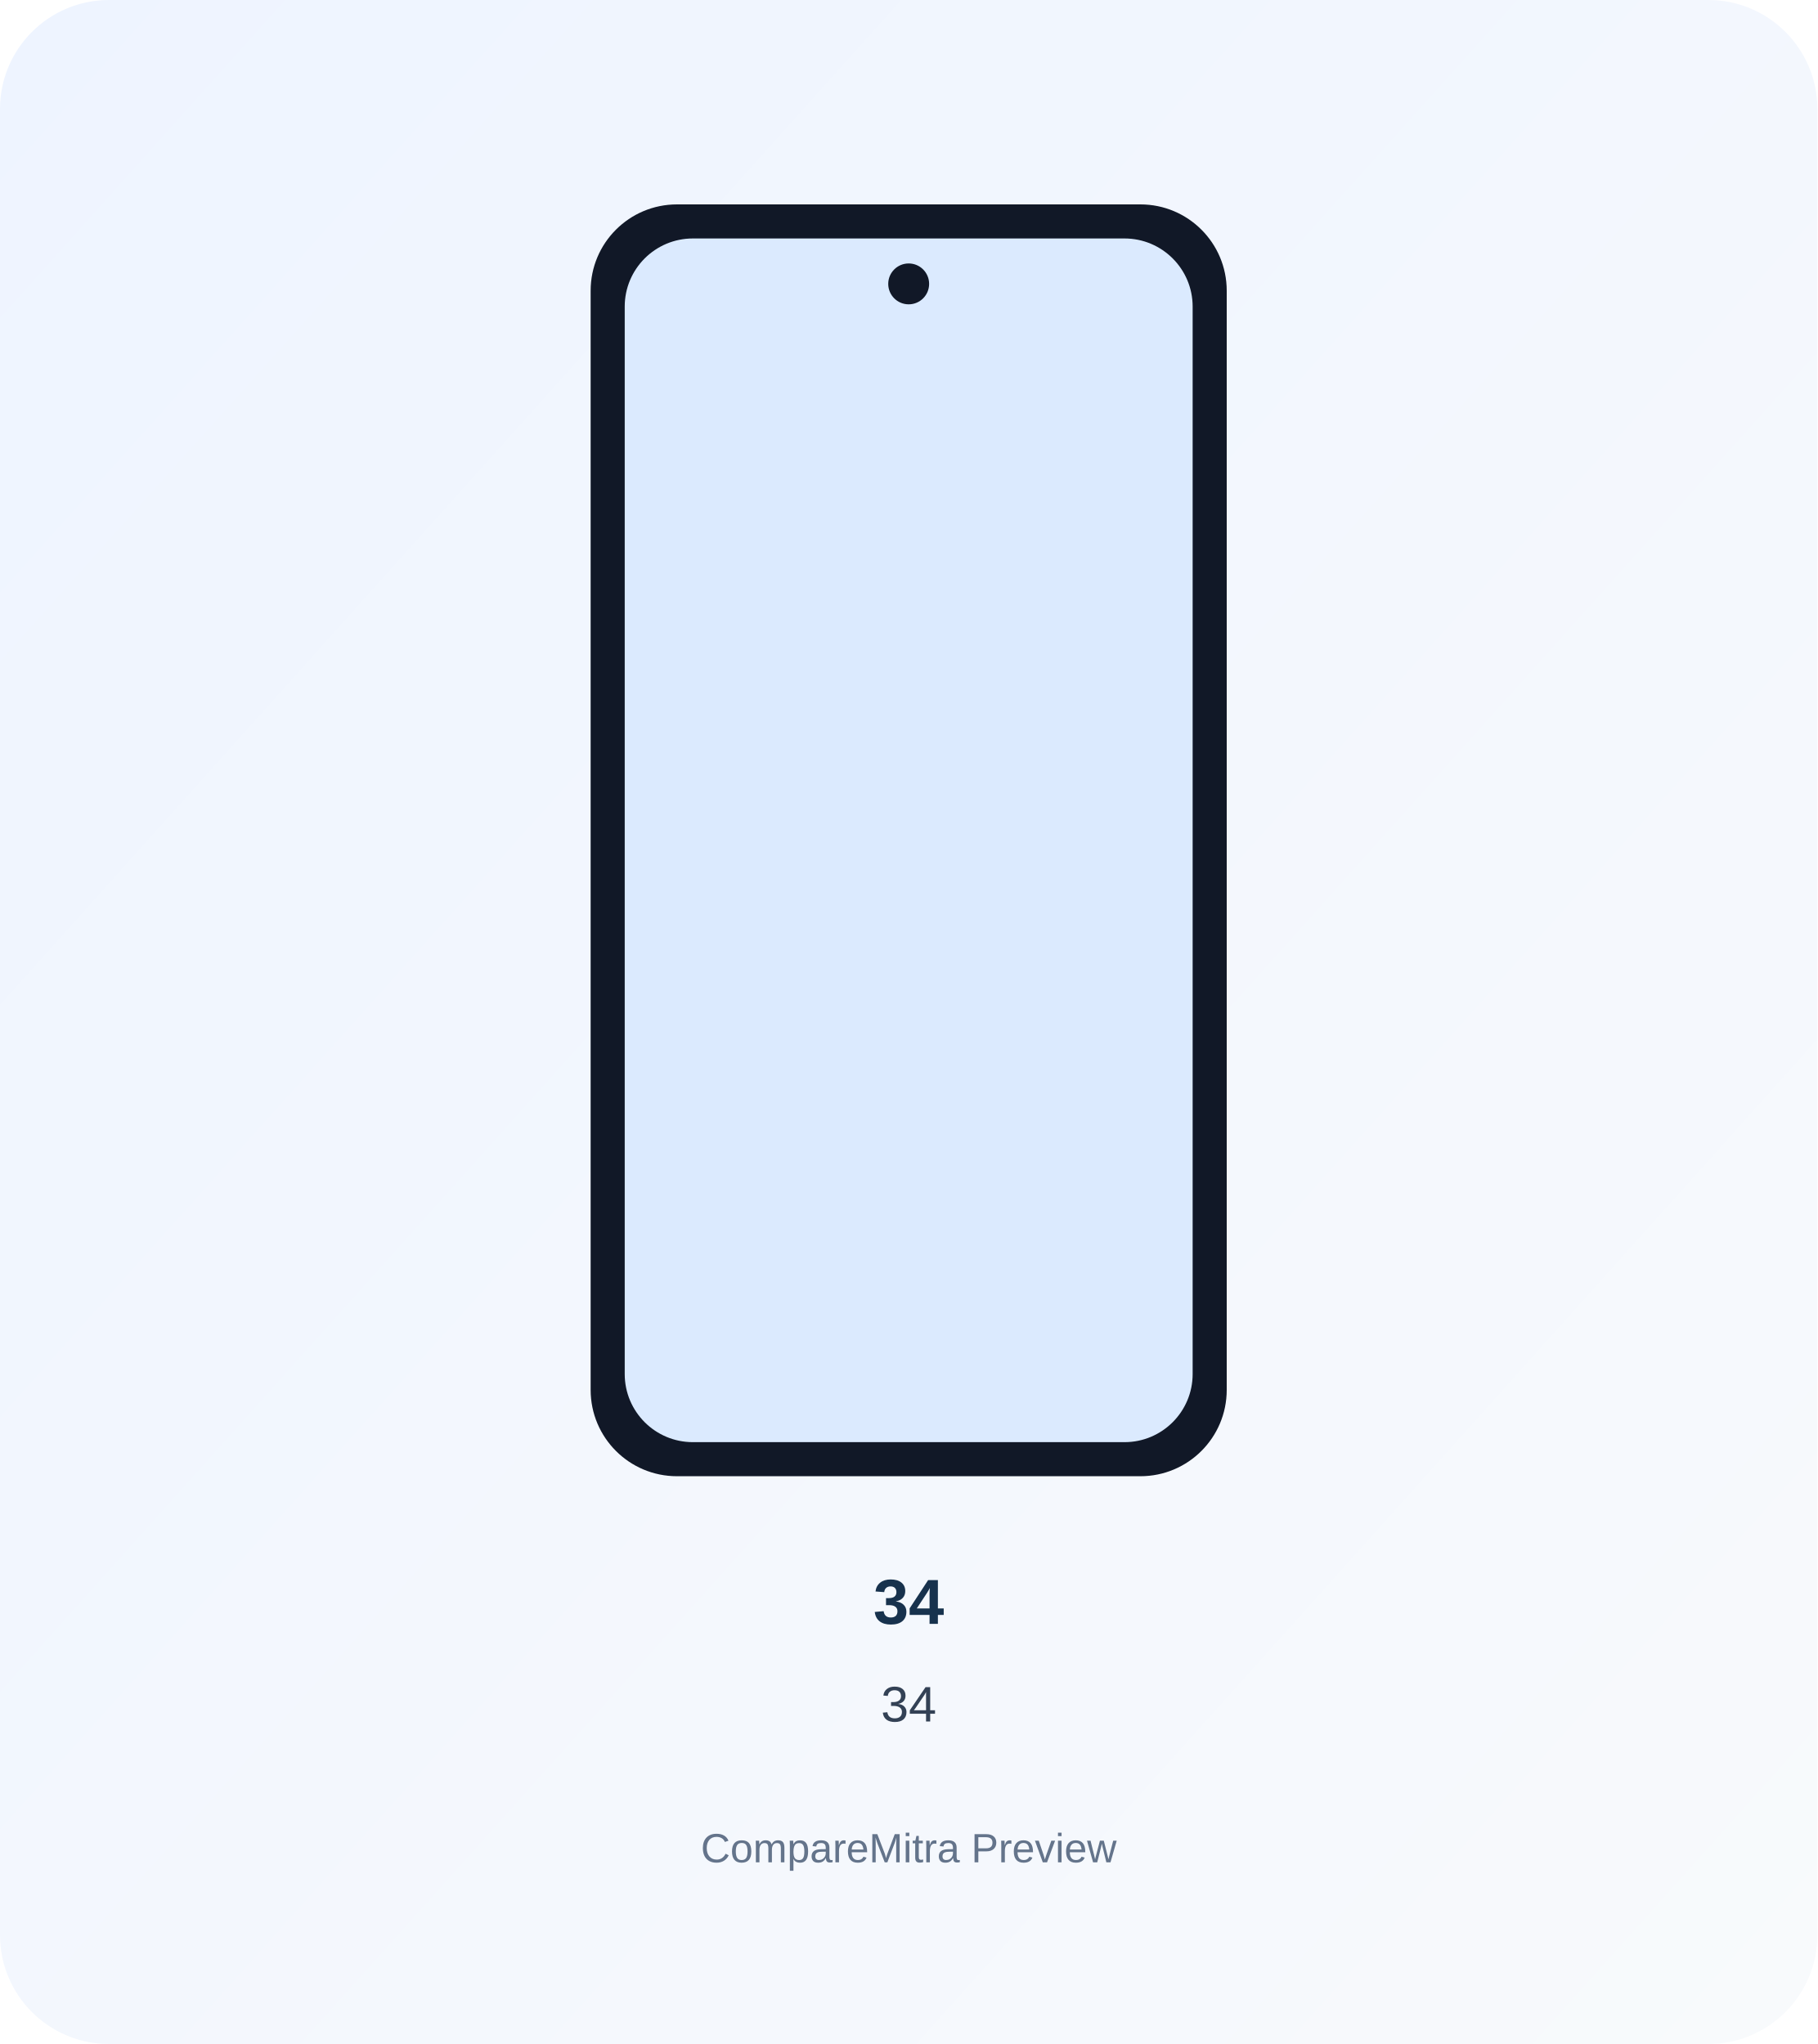
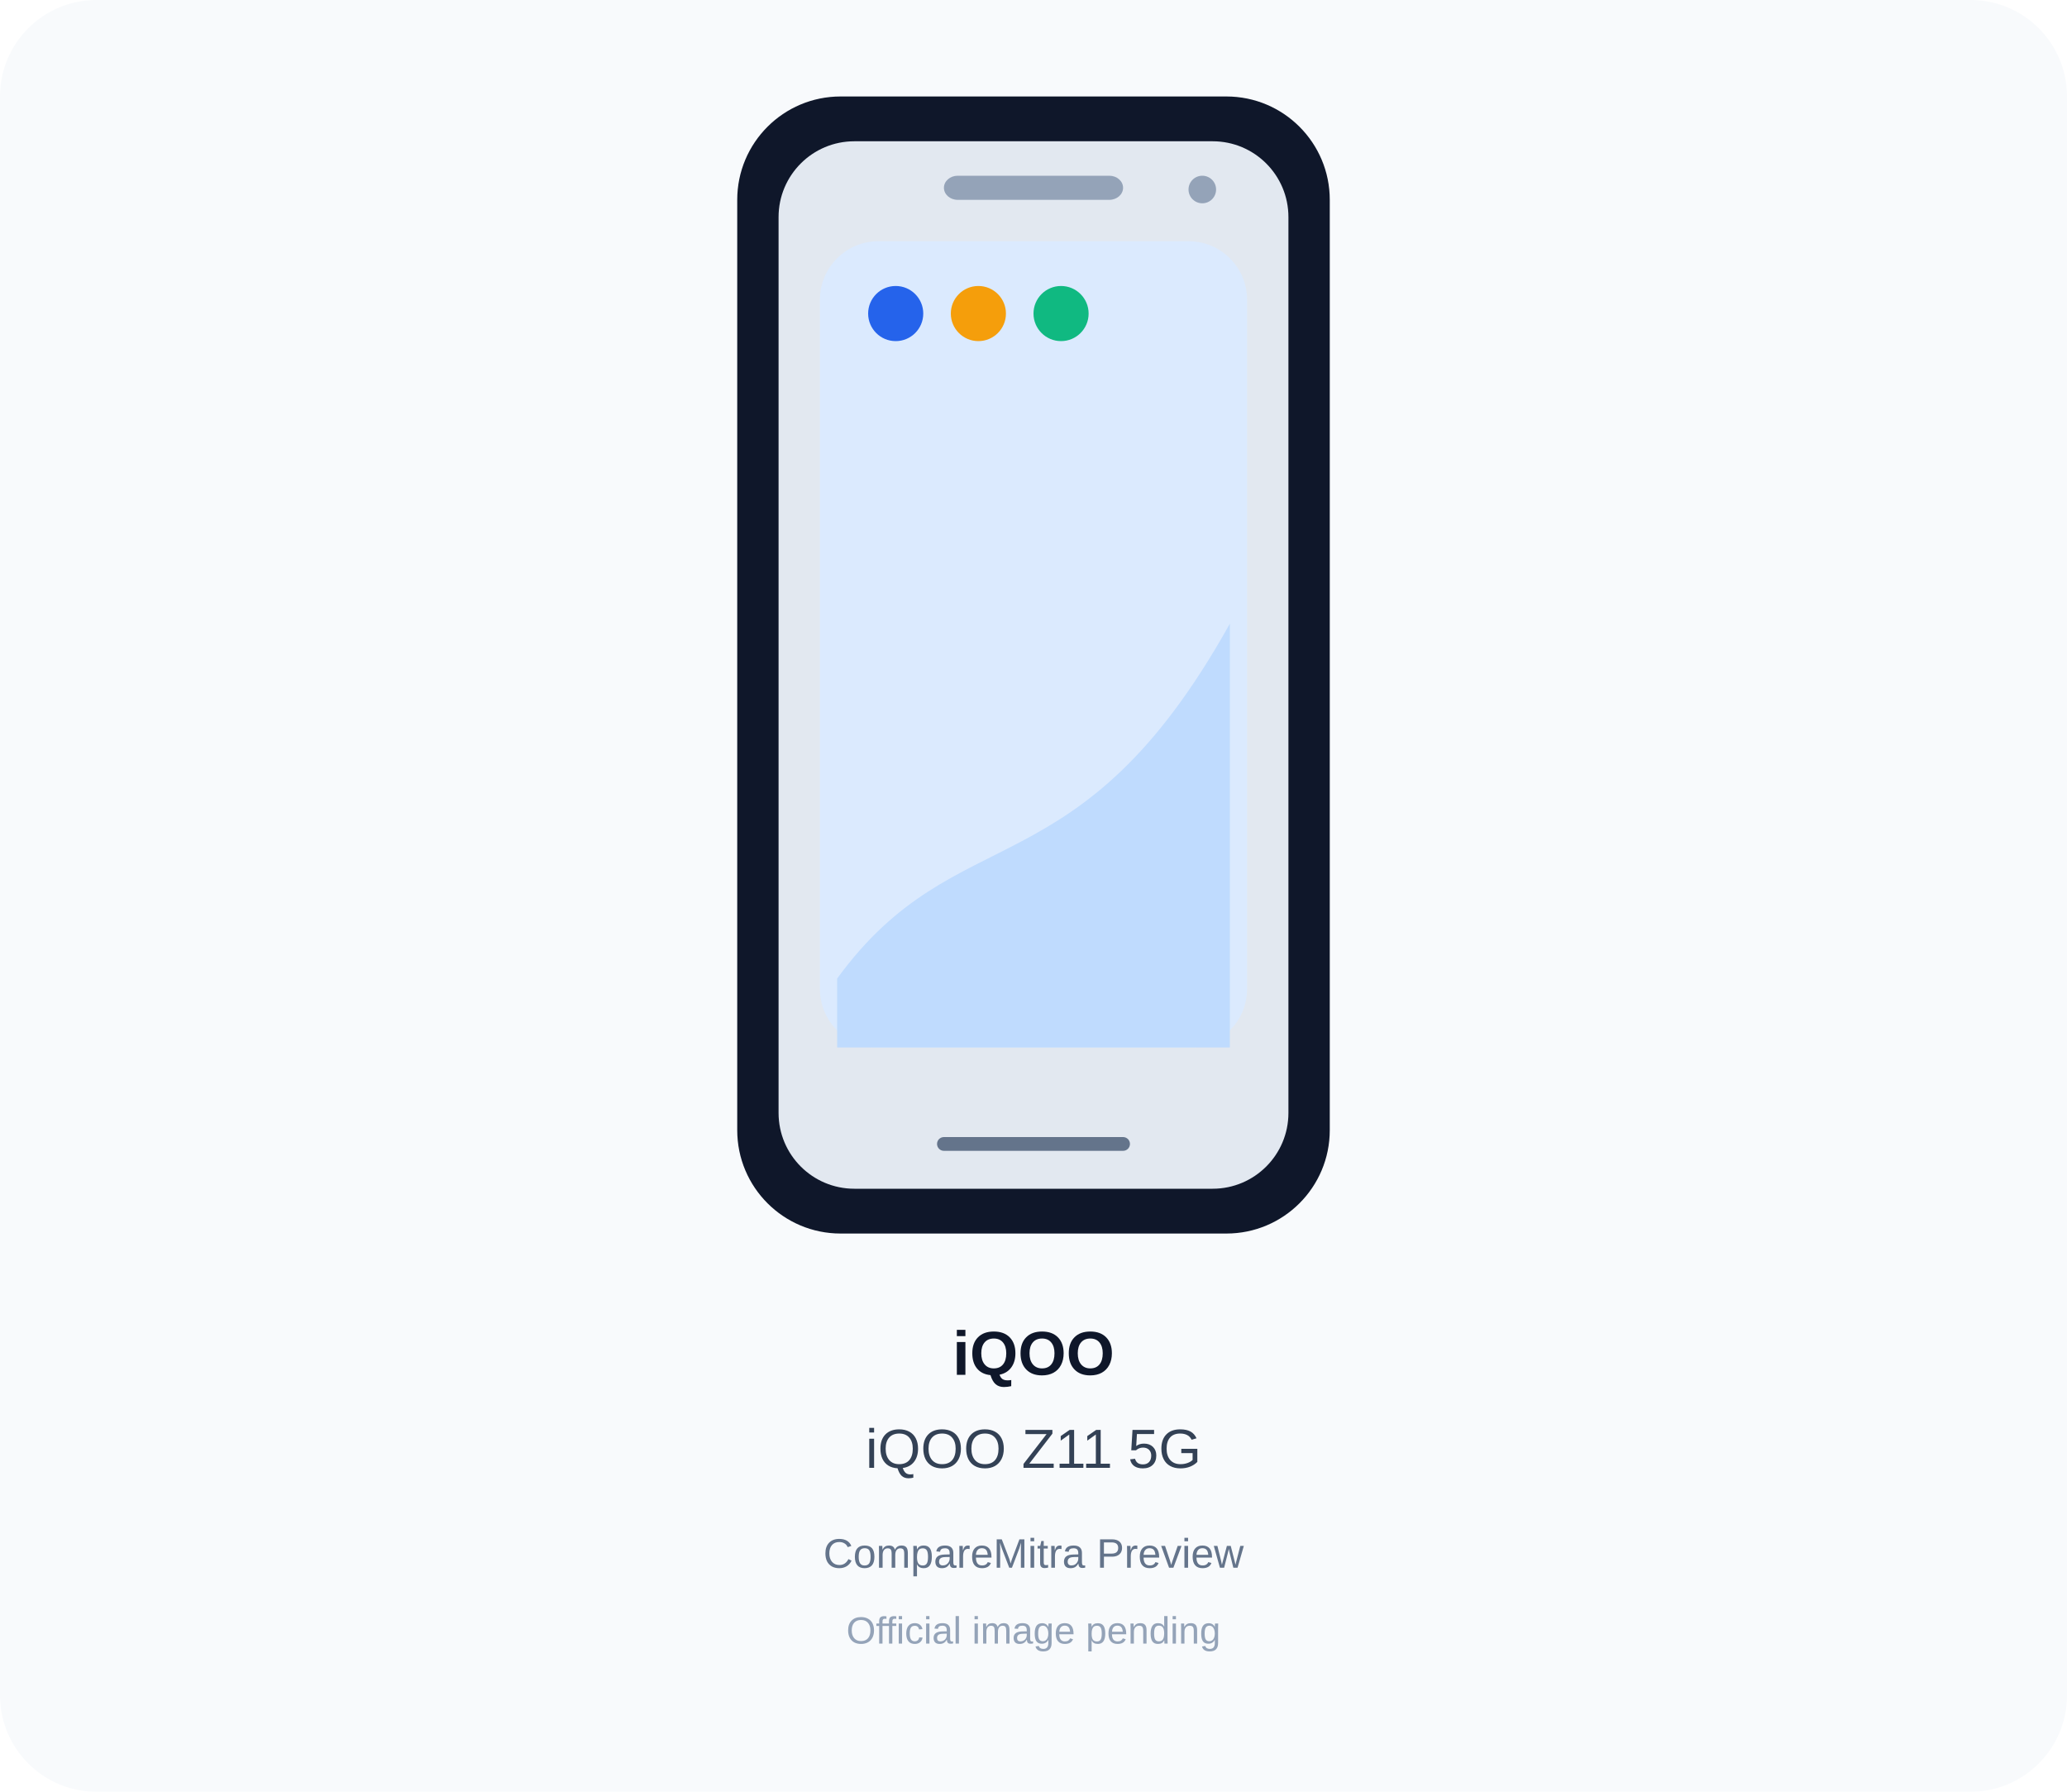
- <svg xmlns="http://www.w3.org/2000/svg" width="800" height="900" viewBox="0 0 800 900">
-   <defs>
-     <linearGradient id="bg" x1="0" y1="0" x2="1" y2="1">
-       <stop offset="0" stop-color="#eef4ff" />
-       <stop offset="1" stop-color="#f8fafc" />
-     </linearGradient>
-   </defs>
-   <rect width="800" height="900" rx="48" fill="url(#bg)" />
-   <rect x="260" y="90" width="280" height="560" rx="38" fill="#111827" />
-   <rect x="275" y="105" width="250" height="530" rx="30" fill="#dbeafe" />
-   <circle cx="400" cy="125" r="9" fill="#111827" />
-   <text x="400" y="715" text-anchor="middle" font-family="Arial,sans-serif" font-size="28" font-weight="700" fill="#17324d">34</text>
-   <text x="400" y="758" text-anchor="middle" font-family="Arial,sans-serif" font-size="22" fill="#334155">34</text>
-   <text x="400" y="820" text-anchor="middle" font-family="Arial,sans-serif" font-size="18" fill="#64748b">CompareMitra Preview</text>
+ <svg xmlns="http://www.w3.org/2000/svg" width="600" height="520" viewBox="0 0 600 520" role="img" aria-label="iQOO iQOO Z11 5G — CompareMitra preview">
+   <rect width="600" height="520" rx="28" fill="#f8fafc" />
+   <rect x="214" y="28" width="172" height="330" rx="30" fill="#0f172a" />
+   <rect x="226" y="41" width="148" height="304" rx="22" fill="#e2e8f0" />
+   <rect x="274" y="51" width="52" height="7" rx="4" fill="#94a3b8" />
+   <circle cx="349" cy="55" r="4" fill="#94a3b8" />
+   <rect x="238" y="70" width="124" height="234" rx="17" fill="#dbeafe" />
+   <circle cx="260" cy="91" r="8" fill="#2563eb" />
+   <circle cx="284" cy="91" r="8" fill="#f59e0b" />
+   <circle cx="308" cy="91" r="8" fill="#10b981" />
+   <path d="M243 284 C278 236 313 260 357 181 L357 304 L243 304 Z" fill="#bfdbfe" />
+   <rect x="272" y="330" width="56" height="4" rx="2" fill="#64748b" />
+   <text x="300" y="399" text-anchor="middle" font-family="Arial,Helvetica,sans-serif" font-size="18" font-weight="700" fill="#0f172a">iQOO</text>
+   <text x="300" y="426" text-anchor="middle" font-family="Arial,Helvetica,sans-serif" font-size="16" fill="#334155">iQOO Z11 5G</text>
+   <text x="300" y="455" text-anchor="middle" font-family="Arial,Helvetica,sans-serif" font-size="12" fill="#64748b">CompareMitra Preview</text>
+   <text x="300" y="477" text-anchor="middle" font-family="Arial,Helvetica,sans-serif" font-size="11" fill="#94a3b8">Official image pending</text>
</svg>
